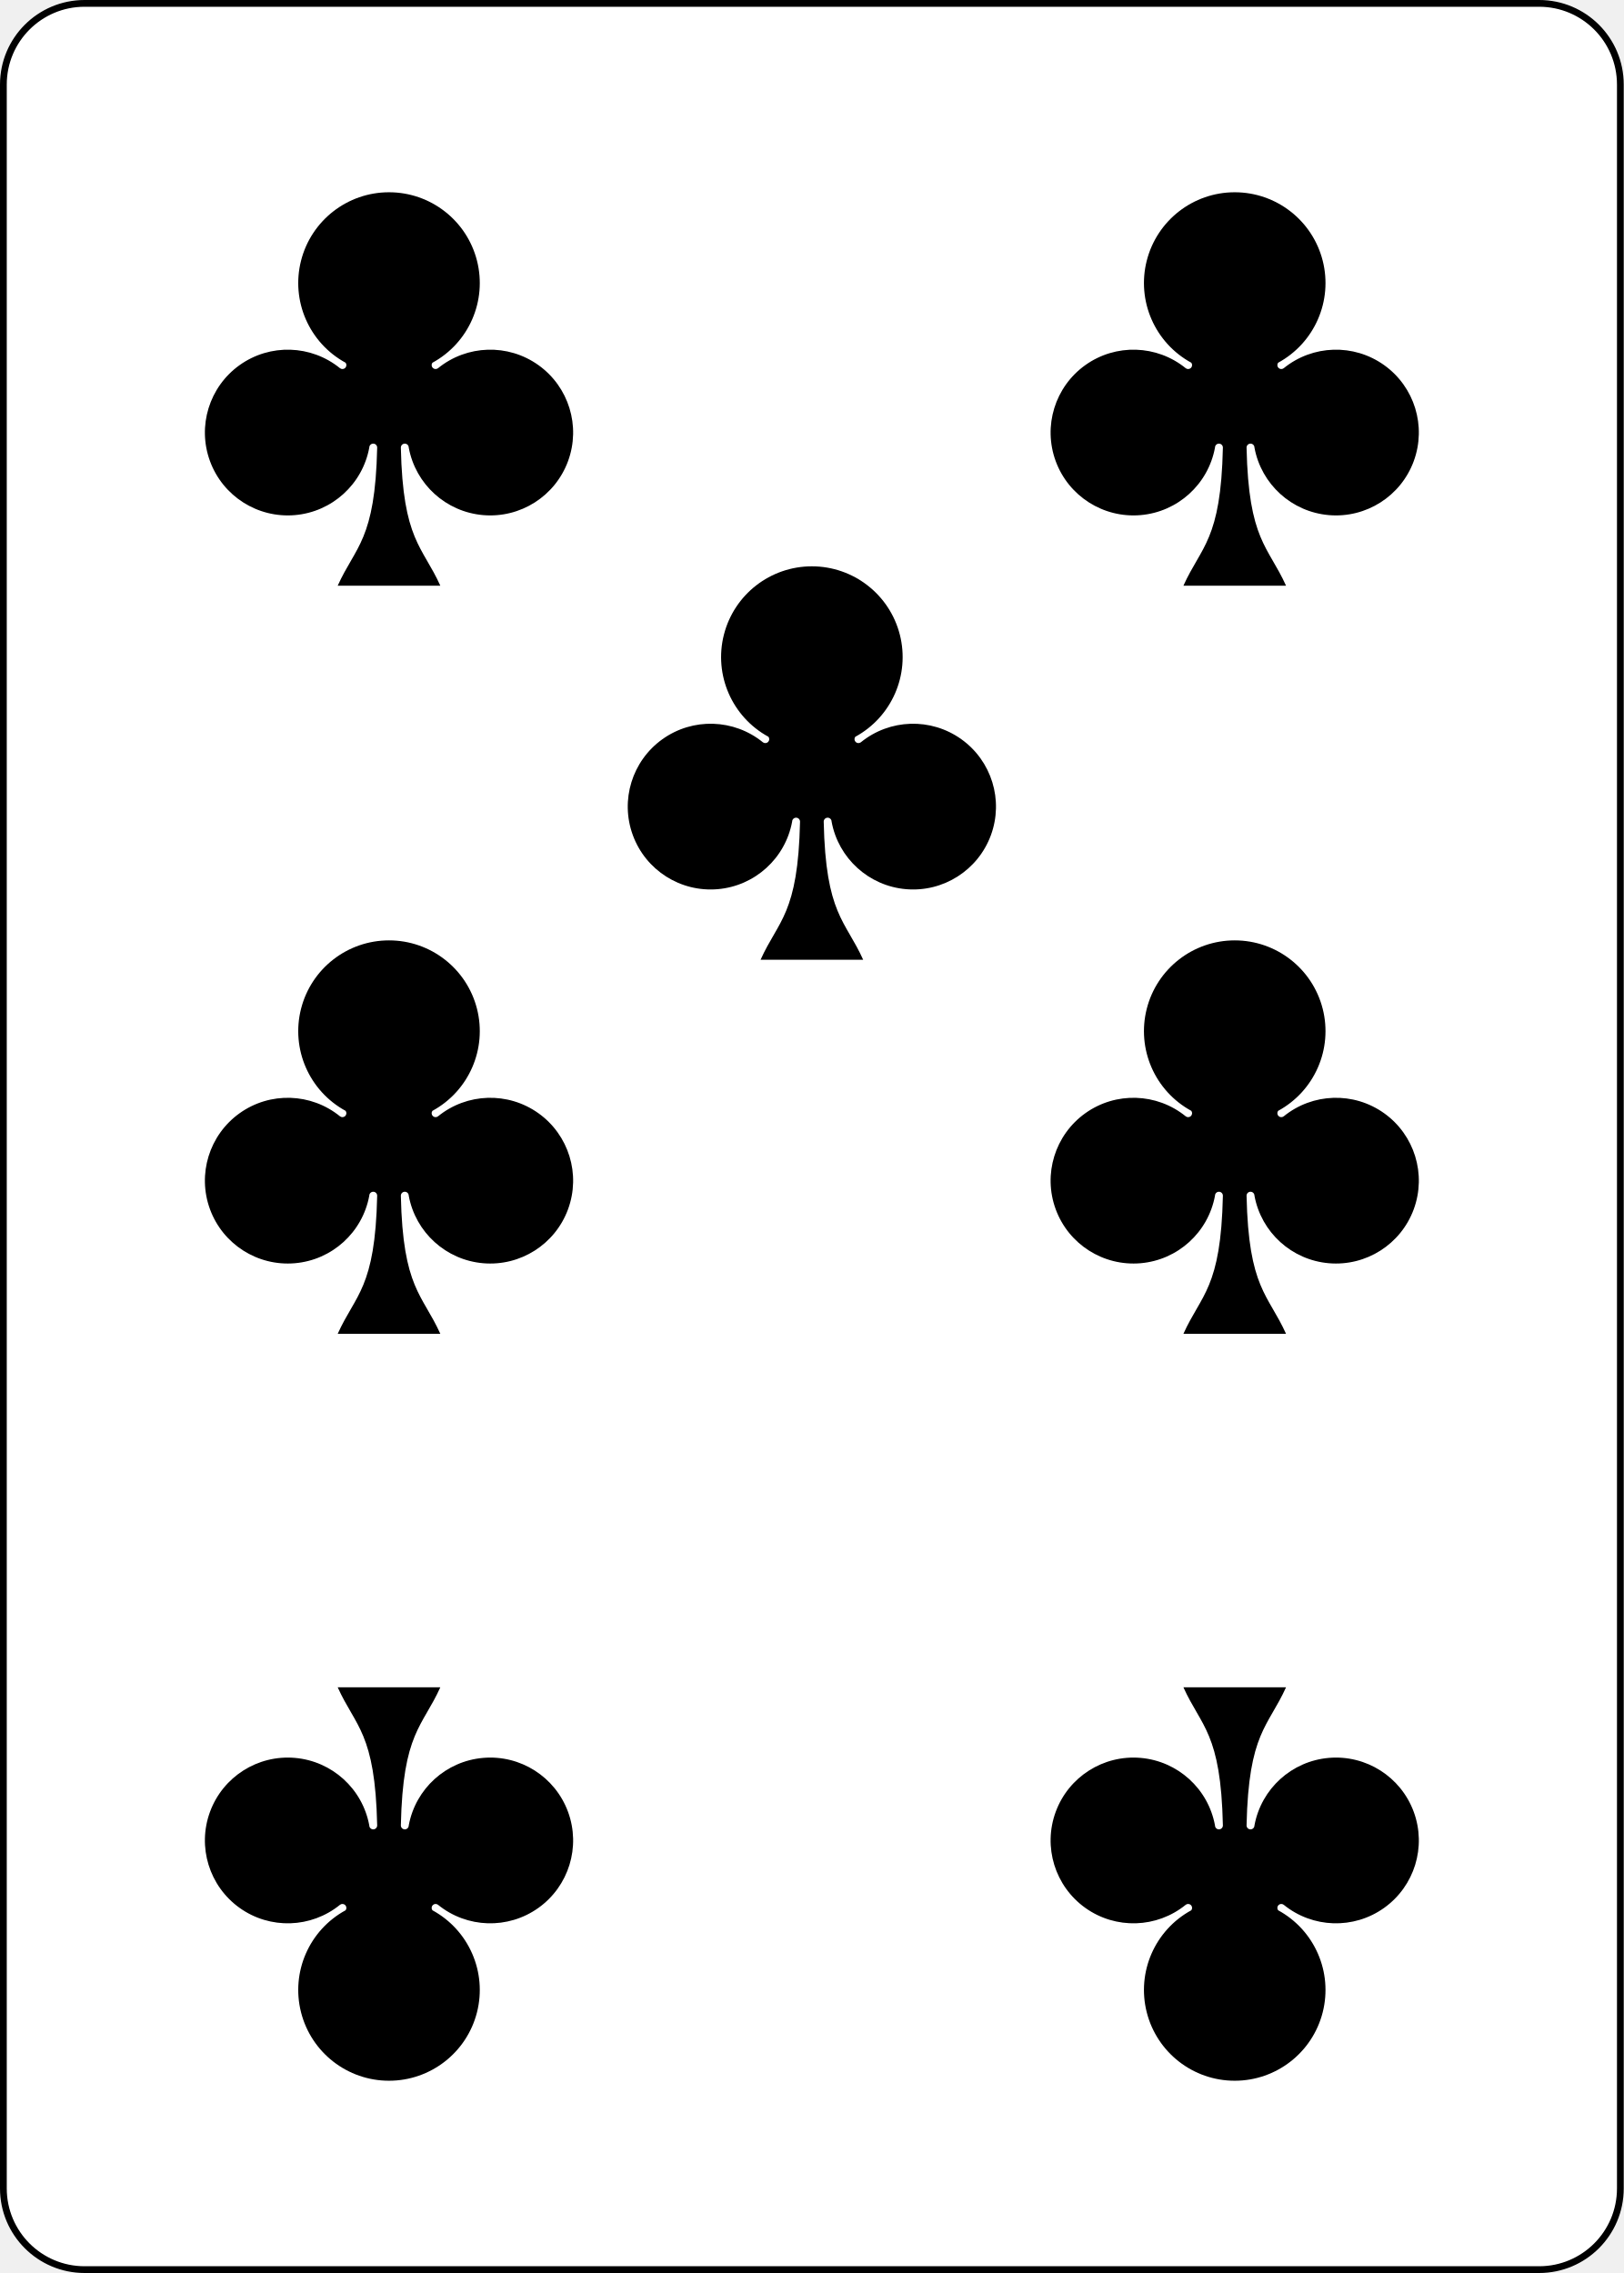
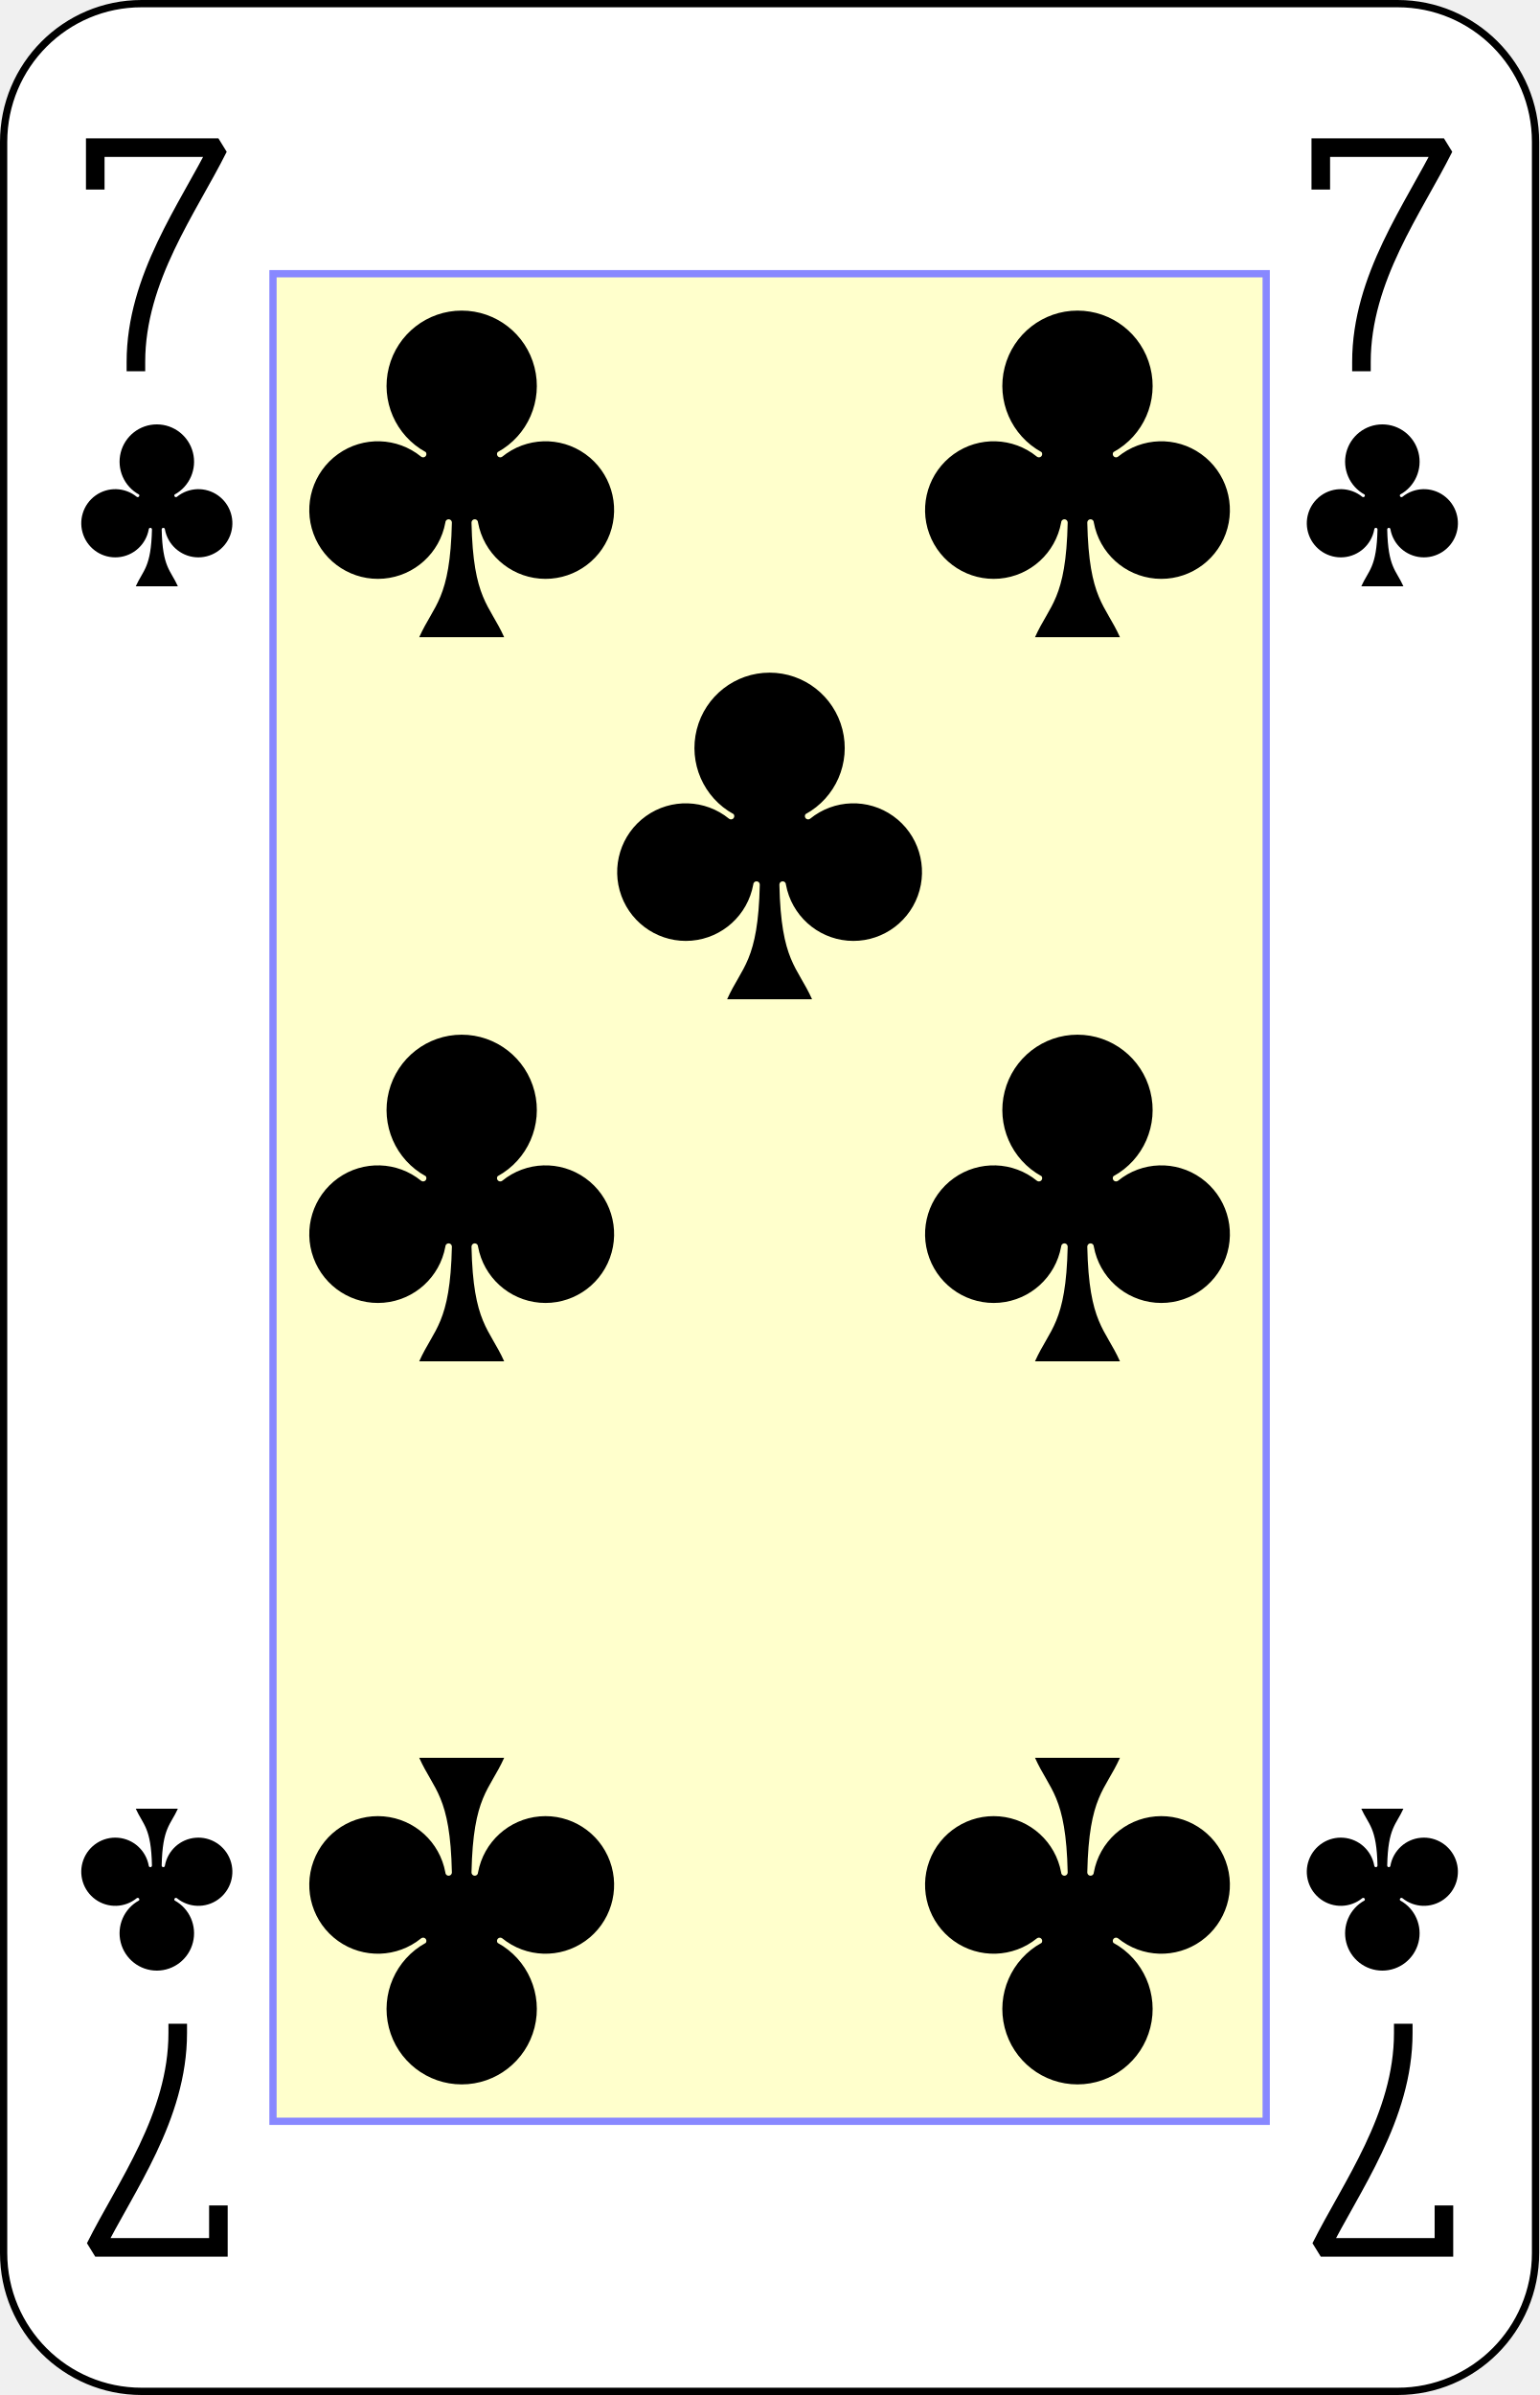
- <svg xmlns="http://www.w3.org/2000/svg" xmlns:xlink="http://www.w3.org/1999/xlink" class="card" face="7C" height="3.5in" preserveAspectRatio="none" viewBox="-120 -168 240 336" width="2.5in">
+ <svg xmlns="http://www.w3.org/2000/svg" xmlns:xlink="http://www.w3.org/1999/xlink" class="card" face="7C" height="3.5in" preserveAspectRatio="none" viewBox="-106 -164.5 212 329" width="2.25in">
  <symbol id="SC7" viewBox="-600 -600 1200 1200" preserveAspectRatio="xMinYMid">
    <path d="M30 150C35 385 85 400 130 500L-130 500C-85 400 -35 385 -30 150A10 10 0 0 0 -50 150A210 210 0 1 1 -124 -51A10 10 0 0 0 -110 -65A230 230 0 1 1 110 -65A10 10 0 0 0 124 -51A210 210 0 1 1 50 150A10 10 0 0 0 30 150Z" fill="black" />
  </symbol>
-   <rect width="239" height="335" x="-119.5" y="-167.5" rx="12" ry="12" fill="white" stroke="black" />
-   <use xlink:href="#SC7" height="70" x="-97.501" y="-145.588" />
-   <use xlink:href="#SC7" height="70" x="27.501" y="-145.588" />
-   <use xlink:href="#SC7" height="70" x="-97.501" y="-35" />
-   <use xlink:href="#SC7" height="70" x="27.501" y="-35" />
-   <use xlink:href="#SC7" height="70" x="-35" y="-90.294" />
+   <symbol id="VC7" viewBox="-500 -500 1000 1000" preserveAspectRatio="xMinYMid">
+     <path d="M-265 -320L-265 -460L265 -460C135 -200 -90 100 -90 460" stroke="black" stroke-width="80" stroke-linecap="square" stroke-miterlimit="1.5" fill="none" />
+   </symbol>
+   <defs>
+     <rect id="XC7" width="136.8" height="253.8" x="-68.4" y="-126.9" />
+   </defs>
+   <rect width="211" height="328" x="-105.5" y="-164" rx="19" ry="19" fill="white" stroke="black" />
+   <use xlink:href="#XC7" stroke="#88f" fill="#FFC" />
+   <use xlink:href="#VC7" height="32" x="-100.4" y="-145.5" />
+   <use xlink:href="#VC7" height="32" x="68.4" y="-145.5" />
+   <use xlink:href="#SC7" height="26.769" x="-97.784" y="-108.5" />
+   <use xlink:href="#SC7" height="26.769" x="71.016" y="-108.5" />
+   <use xlink:href="#SC7" height="54" x="-69.408" y="-126.468" />
+   <use xlink:href="#SC7" height="54" x="15.408" y="-126.468" />
+   <use xlink:href="#SC7" height="54" x="-69.408" y="-27" />
+   <use xlink:href="#SC7" height="54" x="15.408" y="-27" />
+   <use xlink:href="#SC7" height="54" x="-27" y="-76.734" />
  <g transform="rotate(180)">
-     <use xlink:href="#SC7" height="70" x="-97.501" y="-145.588" />
-     <use xlink:href="#SC7" height="70" x="27.501" y="-145.588" />
+     <use xlink:href="#VC7" height="32" x="-100.4" y="-145.5" />
+     <use xlink:href="#VC7" height="32" x="68.4" y="-145.5" />
+     <use xlink:href="#SC7" height="26.769" x="-97.784" y="-108.5" />
+     <use xlink:href="#SC7" height="26.769" x="71.016" y="-108.5" />
+     <use xlink:href="#SC7" height="54" x="-69.408" y="-126.468" />
+     <use xlink:href="#SC7" height="54" x="15.408" y="-126.468" />
  </g>
</svg>
